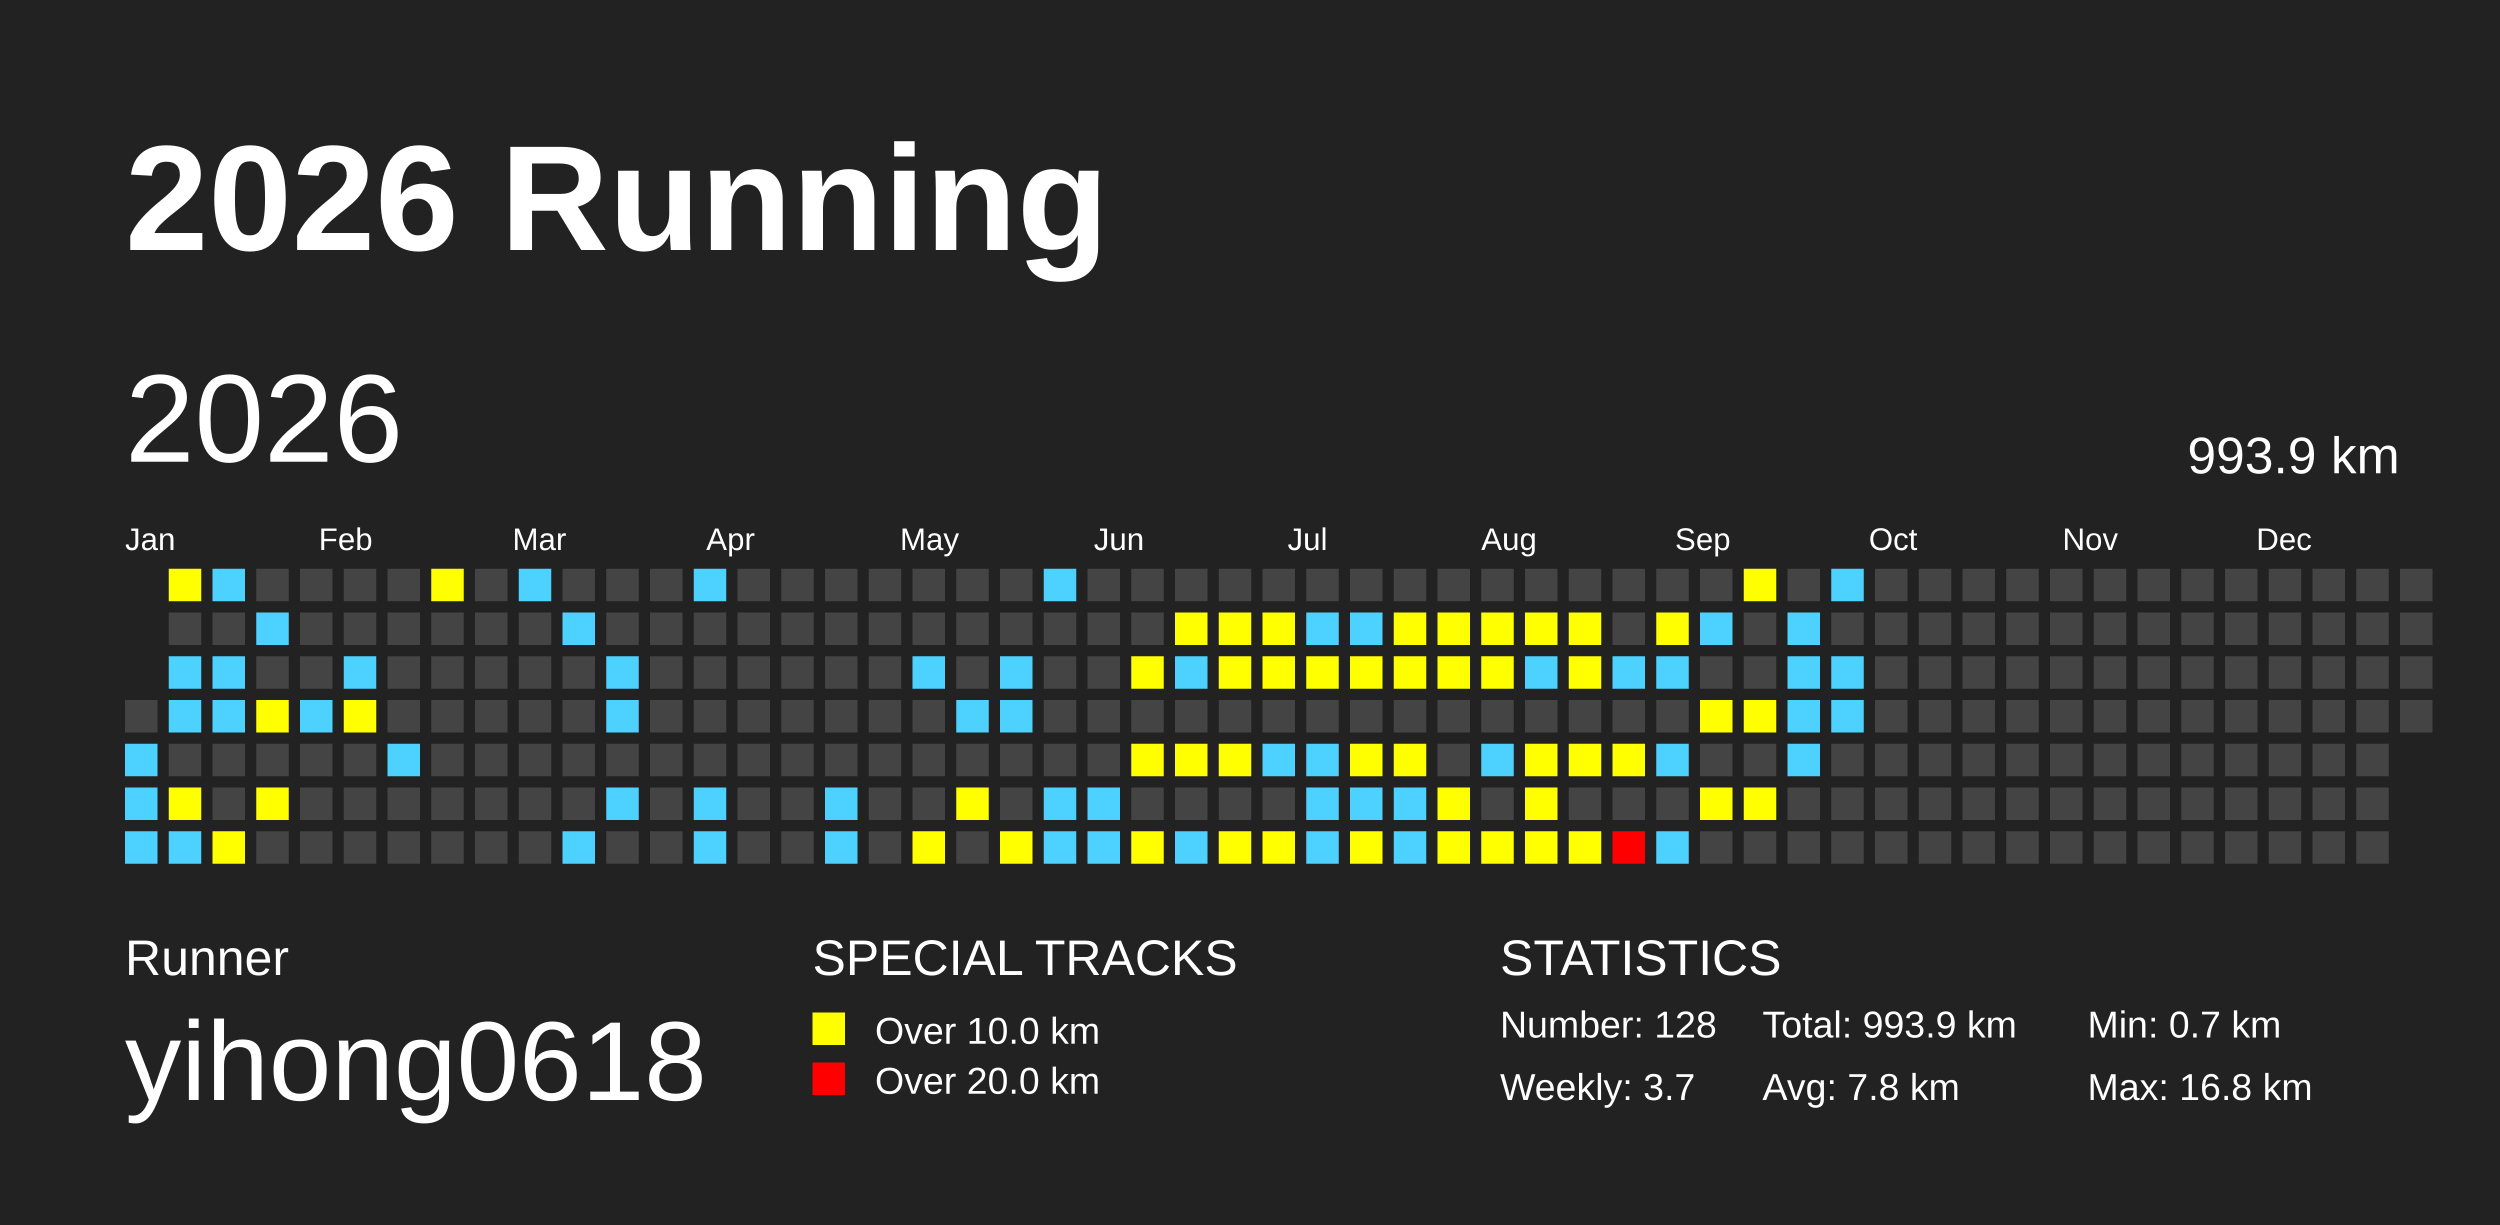
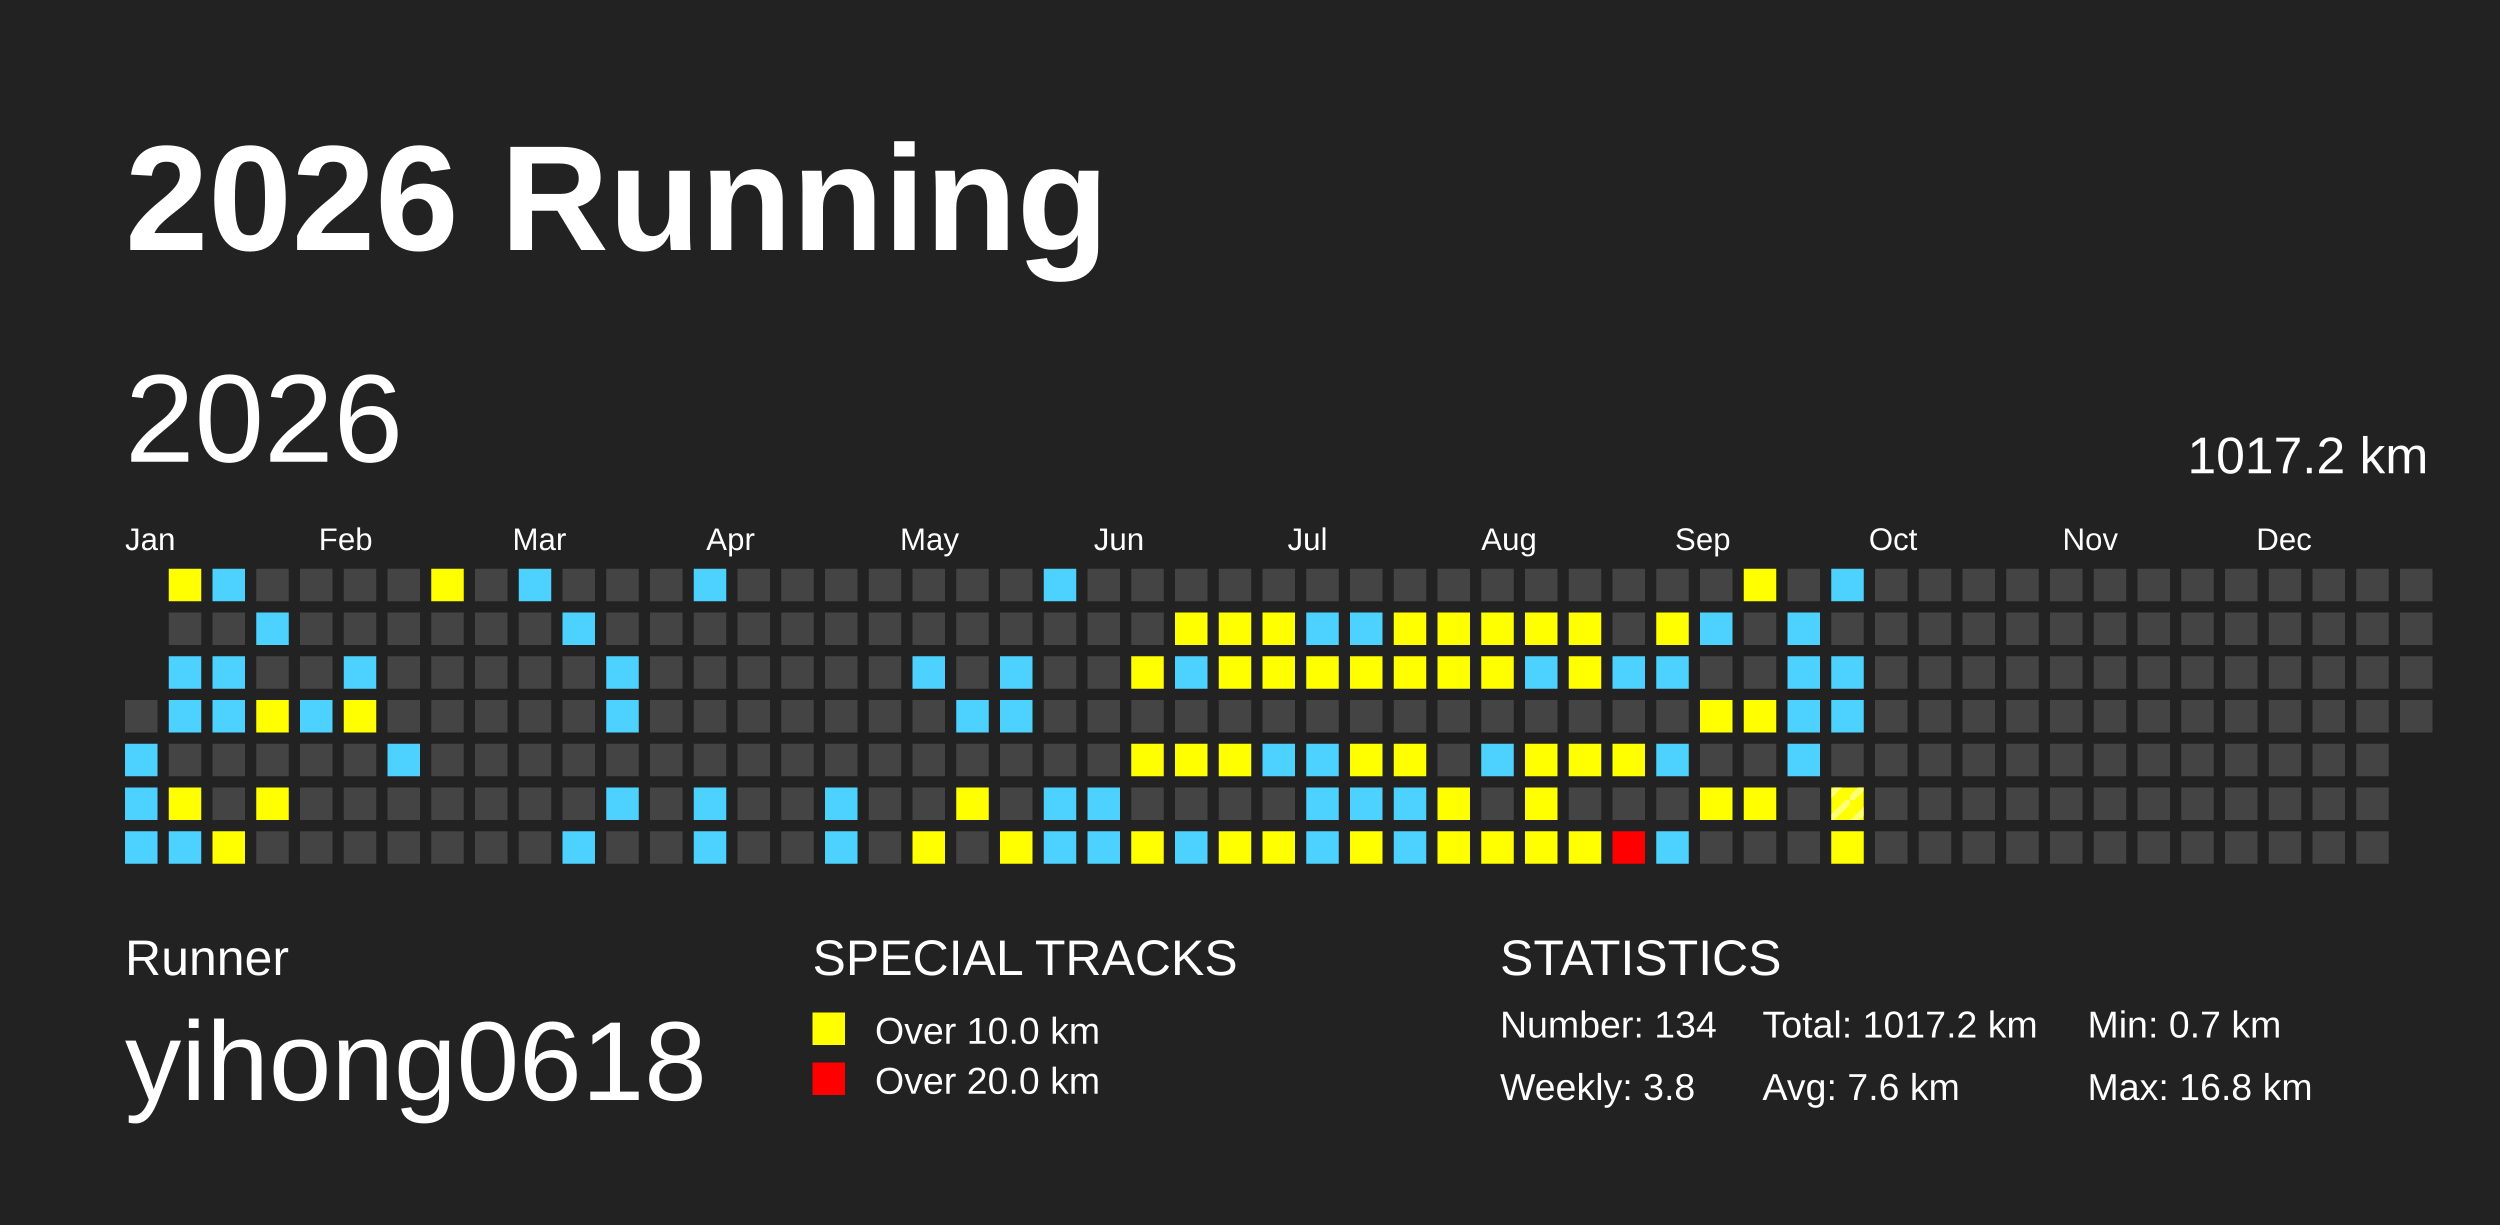
<svg xmlns="http://www.w3.org/2000/svg" baseProfile="full" height="98mm" version="1.1" viewBox="0,0,200,98" width="200mm">
  <defs>
    <pattern height="2" id="indoor-stripe" patternUnits="userSpaceOnUse" width="2">
      <line stroke="white" stroke-opacity="0.45" stroke-width="0.5" x1="0" x2="2" y1="2" y2="0" />
    </pattern>
  </defs>
  <rect fill="#222222" height="98" width="200" x="0" y="0" />
  <text fill="#FFFFFF" style="font-size:12px; font-family:Arial; font-weight:bold;" x="10" y="20">2026 Running</text>
  <text fill="#FFFFFF" style="font-size:4px; font-family:Arial" x="10" y="78">Runner</text>
  <text fill="#FFFFFF" style="font-size:9px; font-family:Arial" x="10" y="88">yihong0618</text>
  <text fill="#FFFFFF" style="font-size:4px; font-family:Arial" x="65" y="78">SPECIAL TRACKS</text>
  <rect fill="yellow" height="2.6" width="2.6" x="65" y="81" />
  <text fill="#FFFFFF" style="font-size:3px; font-family:Arial" x="70" y="83.5">Over 10.0 km</text>
  <rect fill="red" height="2.6" width="2.6" x="65" y="85" />
  <text fill="#FFFFFF" style="font-size:3px; font-family:Arial" x="70" y="87.5">Over 20.0 km</text>
  <text fill="#FFFFFF" style="font-size:4px; font-family:Arial" x="120" y="78">STATISTICS</text>
-   <text fill="#FFFFFF" style="font-size:3px; font-family:Arial" x="120" y="83">Number: 128</text>
-   <text fill="#FFFFFF" style="font-size:3px; font-family:Arial" x="120" y="88">Weekly: 3.7</text>
-   <text fill="#FFFFFF" style="font-size:3px; font-family:Arial" x="141" y="83">Total: 993.9 km</text>
-   <text fill="#FFFFFF" style="font-size:3px; font-family:Arial" x="141" y="88">Avg: 7.8 km</text>
+   <text fill="#FFFFFF" style="font-size:3px; font-family:Arial" x="120" y="83">Number: 134</text>
+   <text fill="#FFFFFF" style="font-size:3px; font-family:Arial" x="120" y="88">Weekly: 3.8</text>
+   <text fill="#FFFFFF" style="font-size:3px; font-family:Arial" x="141" y="83">Total: 1017.2 km</text>
+   <text fill="#FFFFFF" style="font-size:3px; font-family:Arial" x="141" y="88">Avg: 7.6 km</text>
  <text fill="#FFFFFF" style="font-size:3px; font-family:Arial" x="167" y="83">Min: 0.7 km</text>
  <text fill="#FFFFFF" style="font-size:3px; font-family:Arial" x="167" y="88">Max: 16.8 km</text>
  <text dominant-baseline="hanging" fill="#FFFFFF" style="font-size:10.0px; font-family:Arial;" x="10" y="30">2026</text>
-   <text dominant-baseline="hanging" fill="#FFFFFF" style="font-size:4.125px; font-family:Arial;" x="175" y="35">993.9 km</text>
+   <text dominant-baseline="hanging" fill="#FFFFFF" style="font-size:4.125px; font-family:Arial;" x="175" y="35">1017.2 km</text>
  <text fill="#FFFFFF" style="font-size:2.5px; font-family:Arial" x="10.0" y="44">Jan</text>
  <text fill="#FFFFFF" style="font-size:2.5px; font-family:Arial" x="25.5" y="44">Feb</text>
  <text fill="#FFFFFF" style="font-size:2.5px; font-family:Arial" x="41.0" y="44">Mar</text>
  <text fill="#FFFFFF" style="font-size:2.5px; font-family:Arial" x="56.5" y="44">Apr</text>
  <text fill="#FFFFFF" style="font-size:2.5px; font-family:Arial" x="72.0" y="44">May</text>
  <text fill="#FFFFFF" style="font-size:2.5px; font-family:Arial" x="87.5" y="44">Jun</text>
  <text fill="#FFFFFF" style="font-size:2.5px; font-family:Arial" x="103.0" y="44">Jul</text>
  <text fill="#FFFFFF" style="font-size:2.5px; font-family:Arial" x="118.5" y="44">Aug</text>
  <text fill="#FFFFFF" style="font-size:2.5px; font-family:Arial" x="134.0" y="44">Sep</text>
  <text fill="#FFFFFF" style="font-size:2.5px; font-family:Arial" x="149.5" y="44">Oct</text>
  <text fill="#FFFFFF" style="font-size:2.5px; font-family:Arial" x="165.0" y="44">Nov</text>
  <text fill="#FFFFFF" style="font-size:2.5px; font-family:Arial" x="180.5" y="44">Dec</text>
  <rect fill="#444444" height="2.6" width="2.6" x="10.0" y="56.0" />
  <rect fill="#4DD2FF" height="2.6" width="2.6" x="10.0" y="59.5" />
  <rect fill="#4DD2FF" height="2.6" width="2.6" x="10.0" y="63.0" />
  <rect fill="#4DD2FF" height="2.6" width="2.6" x="10.0" y="66.5" />
  <rect fill="yellow" height="2.6" width="2.6" x="13.5" y="45.5" />
  <rect fill="#444444" height="2.6" width="2.6" x="13.5" y="49.0" />
  <rect fill="#4DD2FF" height="2.6" width="2.6" x="13.5" y="52.5" />
  <rect fill="#4DD2FF" height="2.6" width="2.6" x="13.5" y="56.0" />
  <rect fill="#444444" height="2.6" width="2.6" x="13.5" y="59.5" />
  <rect fill="yellow" height="2.6" width="2.6" x="13.5" y="63.0" />
  <rect fill="#4DD2FF" height="2.6" width="2.6" x="13.5" y="66.5" />
  <rect fill="#4DD2FF" height="2.6" width="2.6" x="17.0" y="45.5" />
  <rect fill="#444444" height="2.6" width="2.6" x="17.0" y="49.0" />
  <rect fill="#4DD2FF" height="2.6" width="2.6" x="17.0" y="52.5" />
  <rect fill="#4DD2FF" height="2.6" width="2.6" x="17.0" y="56.0" />
  <rect fill="#444444" height="2.6" width="2.6" x="17.0" y="59.5" />
  <rect fill="#444444" height="2.6" width="2.6" x="17.0" y="63.0" />
  <rect fill="yellow" height="2.6" width="2.6" x="17.0" y="66.5" />
  <rect fill="#444444" height="2.6" width="2.6" x="20.5" y="45.5" />
  <rect fill="#4DD2FF" height="2.6" width="2.6" x="20.5" y="49.0" />
  <rect fill="#444444" height="2.6" width="2.6" x="20.5" y="52.5" />
  <rect fill="yellow" height="2.6" width="2.6" x="20.5" y="56.0" />
  <rect fill="#444444" height="2.6" width="2.6" x="20.5" y="59.5" />
  <rect fill="yellow" height="2.6" width="2.6" x="20.5" y="63.0" />
  <rect fill="#444444" height="2.6" width="2.6" x="20.5" y="66.5" />
  <rect fill="#444444" height="2.6" width="2.6" x="24.0" y="45.5" />
  <rect fill="#444444" height="2.6" width="2.6" x="24.0" y="49.0" />
  <rect fill="#444444" height="2.6" width="2.6" x="24.0" y="52.5" />
  <rect fill="#4DD2FF" height="2.6" width="2.6" x="24.0" y="56.0" />
  <rect fill="#444444" height="2.6" width="2.6" x="24.0" y="59.5" />
  <rect fill="#444444" height="2.6" width="2.6" x="24.0" y="63.0" />
  <rect fill="#444444" height="2.6" width="2.6" x="24.0" y="66.5" />
  <rect fill="#444444" height="2.6" width="2.6" x="27.5" y="45.5" />
  <rect fill="#444444" height="2.6" width="2.6" x="27.5" y="49.0" />
  <rect fill="#4DD2FF" height="2.6" width="2.6" x="27.5" y="52.5" />
  <rect fill="yellow" height="2.6" width="2.6" x="27.5" y="56.0" />
  <rect fill="#444444" height="2.6" width="2.6" x="27.5" y="59.5" />
  <rect fill="#444444" height="2.6" width="2.6" x="27.5" y="63.0" />
  <rect fill="#444444" height="2.6" width="2.6" x="27.5" y="66.5" />
  <rect fill="#444444" height="2.6" width="2.6" x="31.0" y="45.5" />
  <rect fill="#444444" height="2.6" width="2.6" x="31.0" y="49.0" />
  <rect fill="#444444" height="2.6" width="2.6" x="31.0" y="52.5" />
  <rect fill="#444444" height="2.6" width="2.6" x="31.0" y="56.0" />
  <rect fill="#4DD2FF" height="2.6" width="2.6" x="31.0" y="59.5" />
  <rect fill="#444444" height="2.6" width="2.6" x="31.0" y="63.0" />
  <rect fill="#444444" height="2.6" width="2.6" x="31.0" y="66.5" />
  <rect fill="yellow" height="2.6" width="2.6" x="34.5" y="45.5" />
  <rect fill="#444444" height="2.6" width="2.6" x="34.5" y="49.0" />
  <rect fill="#444444" height="2.6" width="2.6" x="34.5" y="52.5" />
  <rect fill="#444444" height="2.6" width="2.6" x="34.5" y="56.0" />
  <rect fill="#444444" height="2.6" width="2.6" x="34.5" y="59.5" />
  <rect fill="#444444" height="2.6" width="2.6" x="34.5" y="63.0" />
  <rect fill="#444444" height="2.6" width="2.6" x="34.5" y="66.5" />
  <rect fill="#444444" height="2.6" width="2.6" x="38.0" y="45.5" />
  <rect fill="#444444" height="2.6" width="2.6" x="38.0" y="49.0" />
  <rect fill="#444444" height="2.6" width="2.6" x="38.0" y="52.5" />
  <rect fill="#444444" height="2.6" width="2.6" x="38.0" y="56.0" />
  <rect fill="#444444" height="2.6" width="2.6" x="38.0" y="59.5" />
  <rect fill="#444444" height="2.6" width="2.6" x="38.0" y="63.0" />
  <rect fill="#444444" height="2.6" width="2.6" x="38.0" y="66.5" />
  <rect fill="#4DD2FF" height="2.6" width="2.6" x="41.5" y="45.5" />
  <rect fill="#444444" height="2.6" width="2.6" x="41.5" y="49.0" />
  <rect fill="#444444" height="2.6" width="2.6" x="41.5" y="52.5" />
  <rect fill="#444444" height="2.6" width="2.6" x="41.5" y="56.0" />
  <rect fill="#444444" height="2.6" width="2.6" x="41.5" y="59.5" />
  <rect fill="#444444" height="2.6" width="2.6" x="41.5" y="63.0" />
  <rect fill="#444444" height="2.6" width="2.6" x="41.5" y="66.5" />
  <rect fill="#444444" height="2.6" width="2.6" x="45.0" y="45.5" />
  <rect fill="#4DD2FF" height="2.6" width="2.6" x="45.0" y="49.0" />
  <rect fill="#444444" height="2.6" width="2.6" x="45.0" y="52.5" />
  <rect fill="#444444" height="2.6" width="2.6" x="45.0" y="56.0" />
  <rect fill="#444444" height="2.6" width="2.6" x="45.0" y="59.5" />
  <rect fill="#444444" height="2.6" width="2.6" x="45.0" y="63.0" />
  <rect fill="#4DD2FF" height="2.6" width="2.6" x="45.0" y="66.5" />
  <rect fill="#444444" height="2.6" width="2.6" x="48.5" y="45.5" />
  <rect fill="#444444" height="2.6" width="2.6" x="48.5" y="49.0" />
  <rect fill="#4DD2FF" height="2.6" width="2.6" x="48.5" y="52.5" />
  <rect fill="#4DD2FF" height="2.6" width="2.6" x="48.5" y="56.0" />
  <rect fill="#444444" height="2.6" width="2.6" x="48.5" y="59.5" />
  <rect fill="#4DD2FF" height="2.6" width="2.6" x="48.5" y="63.0" />
  <rect fill="#444444" height="2.6" width="2.6" x="48.5" y="66.5" />
  <rect fill="#444444" height="2.6" width="2.6" x="52.0" y="45.5" />
  <rect fill="#444444" height="2.6" width="2.6" x="52.0" y="49.0" />
  <rect fill="#444444" height="2.6" width="2.6" x="52.0" y="52.5" />
  <rect fill="#444444" height="2.6" width="2.6" x="52.0" y="56.0" />
  <rect fill="#444444" height="2.6" width="2.6" x="52.0" y="59.5" />
  <rect fill="#444444" height="2.6" width="2.6" x="52.0" y="63.0" />
  <rect fill="#444444" height="2.6" width="2.6" x="52.0" y="66.5" />
  <rect fill="#4DD2FF" height="2.6" width="2.6" x="55.5" y="45.5" />
  <rect fill="#444444" height="2.6" width="2.6" x="55.5" y="49.0" />
  <rect fill="#444444" height="2.6" width="2.6" x="55.5" y="52.5" />
  <rect fill="#444444" height="2.6" width="2.6" x="55.5" y="56.0" />
  <rect fill="#444444" height="2.6" width="2.6" x="55.5" y="59.5" />
  <rect fill="#4DD2FF" height="2.6" width="2.6" x="55.5" y="63.0" />
  <rect fill="#4DD2FF" height="2.6" width="2.6" x="55.5" y="66.5" />
  <rect fill="#444444" height="2.6" width="2.6" x="59.0" y="45.5" />
  <rect fill="#444444" height="2.6" width="2.6" x="59.0" y="49.0" />
  <rect fill="#444444" height="2.6" width="2.6" x="59.0" y="52.5" />
  <rect fill="#444444" height="2.6" width="2.6" x="59.0" y="56.0" />
  <rect fill="#444444" height="2.6" width="2.6" x="59.0" y="59.5" />
  <rect fill="#444444" height="2.6" width="2.6" x="59.0" y="63.0" />
  <rect fill="#444444" height="2.6" width="2.6" x="59.0" y="66.5" />
  <rect fill="#444444" height="2.6" width="2.6" x="62.5" y="45.5" />
  <rect fill="#444444" height="2.6" width="2.6" x="62.5" y="49.0" />
  <rect fill="#444444" height="2.6" width="2.6" x="62.5" y="52.5" />
  <rect fill="#444444" height="2.6" width="2.6" x="62.5" y="56.0" />
  <rect fill="#444444" height="2.6" width="2.6" x="62.5" y="59.5" />
  <rect fill="#444444" height="2.6" width="2.6" x="62.5" y="63.0" />
  <rect fill="#444444" height="2.6" width="2.6" x="62.5" y="66.5" />
  <rect fill="#444444" height="2.6" width="2.6" x="66.0" y="45.5" />
  <rect fill="#444444" height="2.6" width="2.6" x="66.0" y="49.0" />
  <rect fill="#444444" height="2.6" width="2.6" x="66.0" y="52.5" />
  <rect fill="#444444" height="2.6" width="2.6" x="66.0" y="56.0" />
  <rect fill="#444444" height="2.6" width="2.6" x="66.0" y="59.5" />
  <rect fill="#4DD2FF" height="2.6" width="2.6" x="66.0" y="63.0" />
  <rect fill="#4DD2FF" height="2.6" width="2.6" x="66.0" y="66.5" />
  <rect fill="#444444" height="2.6" width="2.6" x="69.5" y="45.5" />
  <rect fill="#444444" height="2.6" width="2.6" x="69.5" y="49.0" />
  <rect fill="#444444" height="2.6" width="2.6" x="69.5" y="52.5" />
  <rect fill="#444444" height="2.6" width="2.6" x="69.5" y="56.0" />
  <rect fill="#444444" height="2.6" width="2.6" x="69.5" y="59.5" />
  <rect fill="#444444" height="2.6" width="2.6" x="69.5" y="63.0" />
  <rect fill="#444444" height="2.6" width="2.6" x="69.5" y="66.5" />
  <rect fill="#444444" height="2.6" width="2.6" x="73.0" y="45.5" />
  <rect fill="#444444" height="2.6" width="2.6" x="73.0" y="49.0" />
  <rect fill="#4DD2FF" height="2.6" width="2.6" x="73.0" y="52.5" />
  <rect fill="#444444" height="2.6" width="2.6" x="73.0" y="56.0" />
  <rect fill="#444444" height="2.6" width="2.6" x="73.0" y="59.5" />
  <rect fill="#444444" height="2.6" width="2.6" x="73.0" y="63.0" />
  <rect fill="yellow" height="2.6" width="2.6" x="73.0" y="66.5" />
  <rect fill="#444444" height="2.6" width="2.6" x="76.5" y="45.5" />
  <rect fill="#444444" height="2.6" width="2.6" x="76.5" y="49.0" />
  <rect fill="#444444" height="2.6" width="2.6" x="76.5" y="52.5" />
  <rect fill="#4DD2FF" height="2.6" width="2.6" x="76.5" y="56.0" />
  <rect fill="#444444" height="2.6" width="2.6" x="76.5" y="59.5" />
  <rect fill="yellow" height="2.6" width="2.6" x="76.5" y="63.0" />
  <rect fill="#444444" height="2.6" width="2.6" x="76.5" y="66.5" />
  <rect fill="#444444" height="2.6" width="2.6" x="80.0" y="45.5" />
  <rect fill="#444444" height="2.6" width="2.6" x="80.0" y="49.0" />
  <rect fill="#4DD2FF" height="2.6" width="2.6" x="80.0" y="52.5" />
  <rect fill="#4DD2FF" height="2.6" width="2.6" x="80.0" y="56.0" />
  <rect fill="#444444" height="2.6" width="2.6" x="80.0" y="59.5" />
  <rect fill="#444444" height="2.6" width="2.6" x="80.0" y="63.0" />
  <rect fill="yellow" height="2.6" width="2.6" x="80.0" y="66.5" />
  <rect fill="#4DD2FF" height="2.6" width="2.6" x="83.5" y="45.5" />
  <rect fill="#444444" height="2.6" width="2.6" x="83.5" y="49.0" />
  <rect fill="#444444" height="2.6" width="2.6" x="83.5" y="52.5" />
  <rect fill="#444444" height="2.6" width="2.6" x="83.5" y="56.0" />
  <rect fill="#444444" height="2.6" width="2.6" x="83.5" y="59.5" />
  <rect fill="#4DD2FF" height="2.6" width="2.6" x="83.5" y="63.0" />
  <rect fill="#4DD2FF" height="2.6" width="2.6" x="83.5" y="66.5" />
  <rect fill="#444444" height="2.6" width="2.6" x="87.0" y="45.5" />
  <rect fill="#444444" height="2.6" width="2.6" x="87.0" y="49.0" />
  <rect fill="#444444" height="2.6" width="2.6" x="87.0" y="52.5" />
  <rect fill="#444444" height="2.6" width="2.6" x="87.0" y="56.0" />
  <rect fill="#444444" height="2.6" width="2.6" x="87.0" y="59.5" />
  <rect fill="#4DD2FF" height="2.6" width="2.6" x="87.0" y="63.0" />
  <rect fill="#4DD2FF" height="2.6" width="2.6" x="87.0" y="66.5" />
  <rect fill="#444444" height="2.6" width="2.6" x="90.5" y="45.5" />
  <rect fill="#444444" height="2.6" width="2.6" x="90.5" y="49.0" />
  <rect fill="yellow" height="2.6" width="2.6" x="90.5" y="52.5" />
  <rect fill="#444444" height="2.6" width="2.6" x="90.5" y="56.0" />
  <rect fill="yellow" height="2.6" width="2.6" x="90.5" y="59.5" />
  <rect fill="#444444" height="2.6" width="2.6" x="90.5" y="63.0" />
  <rect fill="yellow" height="2.6" width="2.6" x="90.5" y="66.5" />
  <rect fill="#444444" height="2.6" width="2.6" x="94.0" y="45.5" />
  <rect fill="yellow" height="2.6" width="2.6" x="94.0" y="49.0" />
  <rect fill="#4DD2FF" height="2.6" width="2.6" x="94.0" y="52.5" />
  <rect fill="#444444" height="2.6" width="2.6" x="94.0" y="56.0" />
  <rect fill="yellow" height="2.6" width="2.6" x="94.0" y="59.5" />
  <rect fill="#444444" height="2.6" width="2.6" x="94.0" y="63.0" />
  <rect fill="#4DD2FF" height="2.6" width="2.6" x="94.0" y="66.5" />
  <rect fill="#444444" height="2.6" width="2.6" x="97.5" y="45.5" />
  <rect fill="yellow" height="2.6" width="2.6" x="97.5" y="49.0" />
  <rect fill="yellow" height="2.6" width="2.6" x="97.5" y="52.5" />
  <rect fill="#444444" height="2.6" width="2.6" x="97.5" y="56.0" />
  <rect fill="yellow" height="2.6" width="2.6" x="97.5" y="59.5" />
  <rect fill="#444444" height="2.6" width="2.6" x="97.5" y="63.0" />
  <rect fill="yellow" height="2.6" width="2.6" x="97.5" y="66.5" />
  <rect fill="#444444" height="2.6" width="2.6" x="101.0" y="45.5" />
  <rect fill="yellow" height="2.6" width="2.6" x="101.0" y="49.0" />
  <rect fill="yellow" height="2.6" width="2.6" x="101.0" y="52.5" />
  <rect fill="#444444" height="2.6" width="2.6" x="101.0" y="56.0" />
  <rect fill="#4DD2FF" height="2.6" width="2.6" x="101.0" y="59.5" />
  <rect fill="#444444" height="2.6" width="2.6" x="101.0" y="63.0" />
  <rect fill="yellow" height="2.6" width="2.6" x="101.0" y="66.5" />
  <rect fill="#444444" height="2.6" width="2.6" x="104.5" y="45.5" />
  <rect fill="#4DD2FF" height="2.6" width="2.6" x="104.5" y="49.0" />
  <rect fill="yellow" height="2.6" width="2.6" x="104.5" y="52.5" />
  <rect fill="#444444" height="2.6" width="2.6" x="104.5" y="56.0" />
  <rect fill="#4DD2FF" height="2.6" width="2.6" x="104.5" y="59.5" />
  <rect fill="#4DD2FF" height="2.6" width="2.6" x="104.5" y="63.0" />
  <rect fill="#4DD2FF" height="2.6" width="2.6" x="104.5" y="66.5" />
  <rect fill="#444444" height="2.6" width="2.6" x="108.0" y="45.5" />
  <rect fill="#4DD2FF" height="2.6" width="2.6" x="108.0" y="49.0" />
  <rect fill="yellow" height="2.6" width="2.6" x="108.0" y="52.5" />
  <rect fill="#444444" height="2.6" width="2.6" x="108.0" y="56.0" />
  <rect fill="yellow" height="2.6" width="2.6" x="108.0" y="59.5" />
  <rect fill="#4DD2FF" height="2.6" width="2.6" x="108.0" y="63.0" />
  <rect fill="yellow" height="2.6" width="2.6" x="108.0" y="66.5" />
  <rect fill="#444444" height="2.6" width="2.6" x="111.5" y="45.5" />
  <rect fill="yellow" height="2.6" width="2.6" x="111.5" y="49.0" />
  <rect fill="yellow" height="2.6" width="2.6" x="111.5" y="52.5" />
  <rect fill="#444444" height="2.6" width="2.6" x="111.5" y="56.0" />
  <rect fill="yellow" height="2.6" width="2.6" x="111.5" y="59.5" />
  <rect fill="#4DD2FF" height="2.6" width="2.6" x="111.5" y="63.0" />
  <rect fill="#4DD2FF" height="2.6" width="2.6" x="111.5" y="66.5" />
  <rect fill="#444444" height="2.6" width="2.6" x="115.0" y="45.5" />
  <rect fill="yellow" height="2.6" width="2.6" x="115.0" y="49.0" />
  <rect fill="yellow" height="2.6" width="2.6" x="115.0" y="52.5" />
  <rect fill="#444444" height="2.6" width="2.6" x="115.0" y="56.0" />
  <rect fill="#444444" height="2.6" width="2.6" x="115.0" y="59.5" />
  <rect fill="yellow" height="2.6" width="2.6" x="115.0" y="63.0" />
  <rect fill="yellow" height="2.6" width="2.6" x="115.0" y="66.5" />
  <rect fill="#444444" height="2.6" width="2.6" x="118.5" y="45.5" />
  <rect fill="yellow" height="2.6" width="2.6" x="118.5" y="49.0" />
  <rect fill="yellow" height="2.6" width="2.6" x="118.5" y="52.5" />
  <rect fill="#444444" height="2.6" width="2.6" x="118.5" y="56.0" />
  <rect fill="#4DD2FF" height="2.6" width="2.6" x="118.5" y="59.5" />
  <rect fill="#444444" height="2.6" width="2.6" x="118.5" y="63.0" />
  <rect fill="yellow" height="2.6" width="2.6" x="118.5" y="66.5" />
  <rect fill="#444444" height="2.6" width="2.6" x="122.0" y="45.5" />
  <rect fill="yellow" height="2.6" width="2.6" x="122.0" y="49.0" />
  <rect fill="#4DD2FF" height="2.6" width="2.6" x="122.0" y="52.5" />
  <rect fill="#444444" height="2.6" width="2.6" x="122.0" y="56.0" />
  <rect fill="yellow" height="2.6" width="2.6" x="122.0" y="59.5" />
  <rect fill="yellow" height="2.6" width="2.6" x="122.0" y="63.0" />
  <rect fill="yellow" height="2.6" width="2.6" x="122.0" y="66.5" />
  <rect fill="#444444" height="2.6" width="2.6" x="125.5" y="45.5" />
  <rect fill="yellow" height="2.6" width="2.6" x="125.5" y="49.0" />
  <rect fill="yellow" height="2.6" width="2.6" x="125.5" y="52.5" />
  <rect fill="#444444" height="2.6" width="2.6" x="125.5" y="56.0" />
  <rect fill="yellow" height="2.6" width="2.6" x="125.5" y="59.5" />
  <rect fill="#444444" height="2.6" width="2.6" x="125.5" y="63.0" />
  <rect fill="yellow" height="2.6" width="2.6" x="125.5" y="66.5" />
  <rect fill="#444444" height="2.6" width="2.6" x="129.0" y="45.5" />
  <rect fill="#444444" height="2.6" width="2.6" x="129.0" y="49.0" />
  <rect fill="#4DD2FF" height="2.6" width="2.6" x="129.0" y="52.5" />
  <rect fill="#444444" height="2.6" width="2.6" x="129.0" y="56.0" />
  <rect fill="yellow" height="2.6" width="2.6" x="129.0" y="59.5" />
  <rect fill="#444444" height="2.6" width="2.6" x="129.0" y="63.0" />
  <rect fill="red" height="2.6" width="2.6" x="129.0" y="66.5" />
  <rect fill="#444444" height="2.6" width="2.6" x="132.5" y="45.5" />
  <rect fill="yellow" height="2.6" width="2.6" x="132.5" y="49.0" />
  <rect fill="#4DD2FF" height="2.6" width="2.6" x="132.5" y="52.5" />
  <rect fill="#444444" height="2.6" width="2.6" x="132.5" y="56.0" />
  <rect fill="#4DD2FF" height="2.6" width="2.6" x="132.5" y="59.5" />
  <rect fill="#444444" height="2.6" width="2.6" x="132.5" y="63.0" />
  <rect fill="#4DD2FF" height="2.6" width="2.6" x="132.5" y="66.5" />
  <rect fill="#444444" height="2.6" width="2.6" x="136.0" y="45.5" />
  <rect fill="#4DD2FF" height="2.6" width="2.6" x="136.0" y="49.0" />
  <rect fill="#444444" height="2.6" width="2.6" x="136.0" y="52.5" />
  <rect fill="yellow" height="2.6" width="2.6" x="136.0" y="56.0" />
  <rect fill="#444444" height="2.6" width="2.6" x="136.0" y="59.5" />
  <rect fill="yellow" height="2.6" width="2.6" x="136.0" y="63.0" />
  <rect fill="#444444" height="2.6" width="2.6" x="136.0" y="66.5" />
  <rect fill="yellow" height="2.6" width="2.6" x="139.5" y="45.5" />
  <rect fill="#444444" height="2.6" width="2.6" x="139.5" y="49.0" />
  <rect fill="#444444" height="2.6" width="2.6" x="139.5" y="52.5" />
  <rect fill="yellow" height="2.6" width="2.6" x="139.5" y="56.0" />
  <rect fill="#444444" height="2.6" width="2.6" x="139.5" y="59.5" />
  <rect fill="yellow" height="2.6" width="2.6" x="139.5" y="63.0" />
  <rect fill="#444444" height="2.6" width="2.6" x="139.5" y="66.5" />
  <rect fill="#444444" height="2.6" width="2.6" x="143.0" y="45.5" />
  <rect fill="#4DD2FF" height="2.6" width="2.6" x="143.0" y="49.0" />
  <rect fill="#4DD2FF" height="2.6" width="2.6" x="143.0" y="52.5" />
  <rect fill="#4DD2FF" height="2.6" width="2.6" x="143.0" y="56.0" />
  <rect fill="#4DD2FF" height="2.6" width="2.6" x="143.0" y="59.5" />
  <rect fill="#444444" height="2.6" width="2.6" x="143.0" y="63.0" />
  <rect fill="#444444" height="2.6" width="2.6" x="143.0" y="66.5" />
  <rect fill="#4DD2FF" height="2.6" width="2.6" x="146.5" y="45.5" />
  <rect fill="#444444" height="2.6" width="2.6" x="146.5" y="49.0" />
  <rect fill="#4DD2FF" height="2.6" width="2.6" x="146.5" y="52.5" />
  <rect fill="#4DD2FF" height="2.6" width="2.6" x="146.5" y="56.0" />
  <rect fill="#444444" height="2.6" width="2.6" x="146.5" y="59.5" />
-   <rect fill="#444444" height="2.6" width="2.6" x="146.5" y="63.0" />
-   <rect fill="#444444" height="2.6" width="2.6" x="146.5" y="66.5" />
+   <rect fill="yellow" height="2.6" width="2.6" x="146.5" y="63.0" />
+   <rect fill="url(#indoor-stripe)" height="2.6" style="pointer-events: none;" width="2.6" x="146.5" y="63.0" />
+   <rect fill="yellow" height="2.6" width="2.6" x="146.5" y="66.5" />
  <rect fill="#444444" height="2.6" width="2.6" x="150.0" y="45.5" />
  <rect fill="#444444" height="2.6" width="2.6" x="150.0" y="49.0" />
  <rect fill="#444444" height="2.6" width="2.6" x="150.0" y="52.5" />
  <rect fill="#444444" height="2.6" width="2.6" x="150.0" y="56.0" />
  <rect fill="#444444" height="2.6" width="2.6" x="150.0" y="59.5" />
  <rect fill="#444444" height="2.6" width="2.6" x="150.0" y="63.0" />
  <rect fill="#444444" height="2.6" width="2.6" x="150.0" y="66.5" />
  <rect fill="#444444" height="2.6" width="2.6" x="153.5" y="45.5" />
  <rect fill="#444444" height="2.6" width="2.6" x="153.5" y="49.0" />
  <rect fill="#444444" height="2.6" width="2.6" x="153.5" y="52.5" />
  <rect fill="#444444" height="2.6" width="2.6" x="153.5" y="56.0" />
  <rect fill="#444444" height="2.6" width="2.6" x="153.5" y="59.5" />
  <rect fill="#444444" height="2.6" width="2.6" x="153.5" y="63.0" />
  <rect fill="#444444" height="2.6" width="2.6" x="153.5" y="66.5" />
  <rect fill="#444444" height="2.6" width="2.6" x="157.0" y="45.5" />
  <rect fill="#444444" height="2.6" width="2.6" x="157.0" y="49.0" />
  <rect fill="#444444" height="2.6" width="2.6" x="157.0" y="52.5" />
  <rect fill="#444444" height="2.6" width="2.6" x="157.0" y="56.0" />
  <rect fill="#444444" height="2.6" width="2.6" x="157.0" y="59.5" />
  <rect fill="#444444" height="2.6" width="2.6" x="157.0" y="63.0" />
  <rect fill="#444444" height="2.6" width="2.6" x="157.0" y="66.5" />
  <rect fill="#444444" height="2.6" width="2.6" x="160.5" y="45.5" />
  <rect fill="#444444" height="2.6" width="2.6" x="160.5" y="49.0" />
  <rect fill="#444444" height="2.6" width="2.6" x="160.5" y="52.5" />
  <rect fill="#444444" height="2.6" width="2.6" x="160.5" y="56.0" />
  <rect fill="#444444" height="2.6" width="2.6" x="160.5" y="59.5" />
  <rect fill="#444444" height="2.6" width="2.6" x="160.5" y="63.0" />
  <rect fill="#444444" height="2.6" width="2.6" x="160.5" y="66.5" />
  <rect fill="#444444" height="2.6" width="2.6" x="164.0" y="45.5" />
  <rect fill="#444444" height="2.6" width="2.6" x="164.0" y="49.0" />
  <rect fill="#444444" height="2.6" width="2.6" x="164.0" y="52.5" />
  <rect fill="#444444" height="2.6" width="2.6" x="164.0" y="56.0" />
  <rect fill="#444444" height="2.6" width="2.6" x="164.0" y="59.5" />
  <rect fill="#444444" height="2.6" width="2.6" x="164.0" y="63.0" />
  <rect fill="#444444" height="2.6" width="2.6" x="164.0" y="66.5" />
  <rect fill="#444444" height="2.6" width="2.6" x="167.5" y="45.5" />
  <rect fill="#444444" height="2.6" width="2.6" x="167.5" y="49.0" />
  <rect fill="#444444" height="2.6" width="2.6" x="167.5" y="52.5" />
  <rect fill="#444444" height="2.6" width="2.6" x="167.5" y="56.0" />
  <rect fill="#444444" height="2.6" width="2.6" x="167.5" y="59.5" />
  <rect fill="#444444" height="2.6" width="2.6" x="167.5" y="63.0" />
  <rect fill="#444444" height="2.6" width="2.6" x="167.5" y="66.5" />
  <rect fill="#444444" height="2.6" width="2.6" x="171.0" y="45.5" />
  <rect fill="#444444" height="2.6" width="2.6" x="171.0" y="49.0" />
  <rect fill="#444444" height="2.6" width="2.6" x="171.0" y="52.5" />
  <rect fill="#444444" height="2.6" width="2.6" x="171.0" y="56.0" />
  <rect fill="#444444" height="2.6" width="2.6" x="171.0" y="59.5" />
  <rect fill="#444444" height="2.6" width="2.6" x="171.0" y="63.0" />
  <rect fill="#444444" height="2.6" width="2.6" x="171.0" y="66.5" />
  <rect fill="#444444" height="2.6" width="2.6" x="174.5" y="45.5" />
  <rect fill="#444444" height="2.6" width="2.6" x="174.5" y="49.0" />
  <rect fill="#444444" height="2.6" width="2.6" x="174.5" y="52.5" />
  <rect fill="#444444" height="2.6" width="2.6" x="174.5" y="56.0" />
  <rect fill="#444444" height="2.6" width="2.6" x="174.5" y="59.5" />
  <rect fill="#444444" height="2.6" width="2.6" x="174.5" y="63.0" />
  <rect fill="#444444" height="2.6" width="2.6" x="174.5" y="66.5" />
  <rect fill="#444444" height="2.6" width="2.6" x="178.0" y="45.5" />
  <rect fill="#444444" height="2.6" width="2.6" x="178.0" y="49.0" />
  <rect fill="#444444" height="2.6" width="2.6" x="178.0" y="52.5" />
  <rect fill="#444444" height="2.6" width="2.6" x="178.0" y="56.0" />
  <rect fill="#444444" height="2.6" width="2.6" x="178.0" y="59.5" />
  <rect fill="#444444" height="2.6" width="2.6" x="178.0" y="63.0" />
  <rect fill="#444444" height="2.6" width="2.6" x="178.0" y="66.5" />
  <rect fill="#444444" height="2.6" width="2.6" x="181.5" y="45.5" />
  <rect fill="#444444" height="2.6" width="2.6" x="181.5" y="49.0" />
  <rect fill="#444444" height="2.6" width="2.6" x="181.5" y="52.5" />
  <rect fill="#444444" height="2.6" width="2.6" x="181.5" y="56.0" />
  <rect fill="#444444" height="2.6" width="2.6" x="181.5" y="59.5" />
  <rect fill="#444444" height="2.6" width="2.6" x="181.5" y="63.0" />
  <rect fill="#444444" height="2.6" width="2.6" x="181.5" y="66.5" />
  <rect fill="#444444" height="2.6" width="2.6" x="185.0" y="45.5" />
  <rect fill="#444444" height="2.6" width="2.6" x="185.0" y="49.0" />
  <rect fill="#444444" height="2.6" width="2.6" x="185.0" y="52.5" />
  <rect fill="#444444" height="2.6" width="2.6" x="185.0" y="56.0" />
  <rect fill="#444444" height="2.6" width="2.6" x="185.0" y="59.5" />
  <rect fill="#444444" height="2.6" width="2.6" x="185.0" y="63.0" />
  <rect fill="#444444" height="2.6" width="2.6" x="185.0" y="66.5" />
  <rect fill="#444444" height="2.6" width="2.6" x="188.5" y="45.5" />
  <rect fill="#444444" height="2.6" width="2.6" x="188.5" y="49.0" />
  <rect fill="#444444" height="2.6" width="2.6" x="188.5" y="52.5" />
  <rect fill="#444444" height="2.6" width="2.6" x="188.5" y="56.0" />
  <rect fill="#444444" height="2.6" width="2.6" x="188.5" y="59.5" />
  <rect fill="#444444" height="2.6" width="2.6" x="188.5" y="63.0" />
  <rect fill="#444444" height="2.6" width="2.6" x="188.5" y="66.5" />
  <rect fill="#444444" height="2.6" width="2.6" x="192.0" y="45.5" />
  <rect fill="#444444" height="2.6" width="2.6" x="192.0" y="49.0" />
  <rect fill="#444444" height="2.6" width="2.6" x="192.0" y="52.5" />
  <rect fill="#444444" height="2.6" width="2.6" x="192.0" y="56.0" />
</svg>
